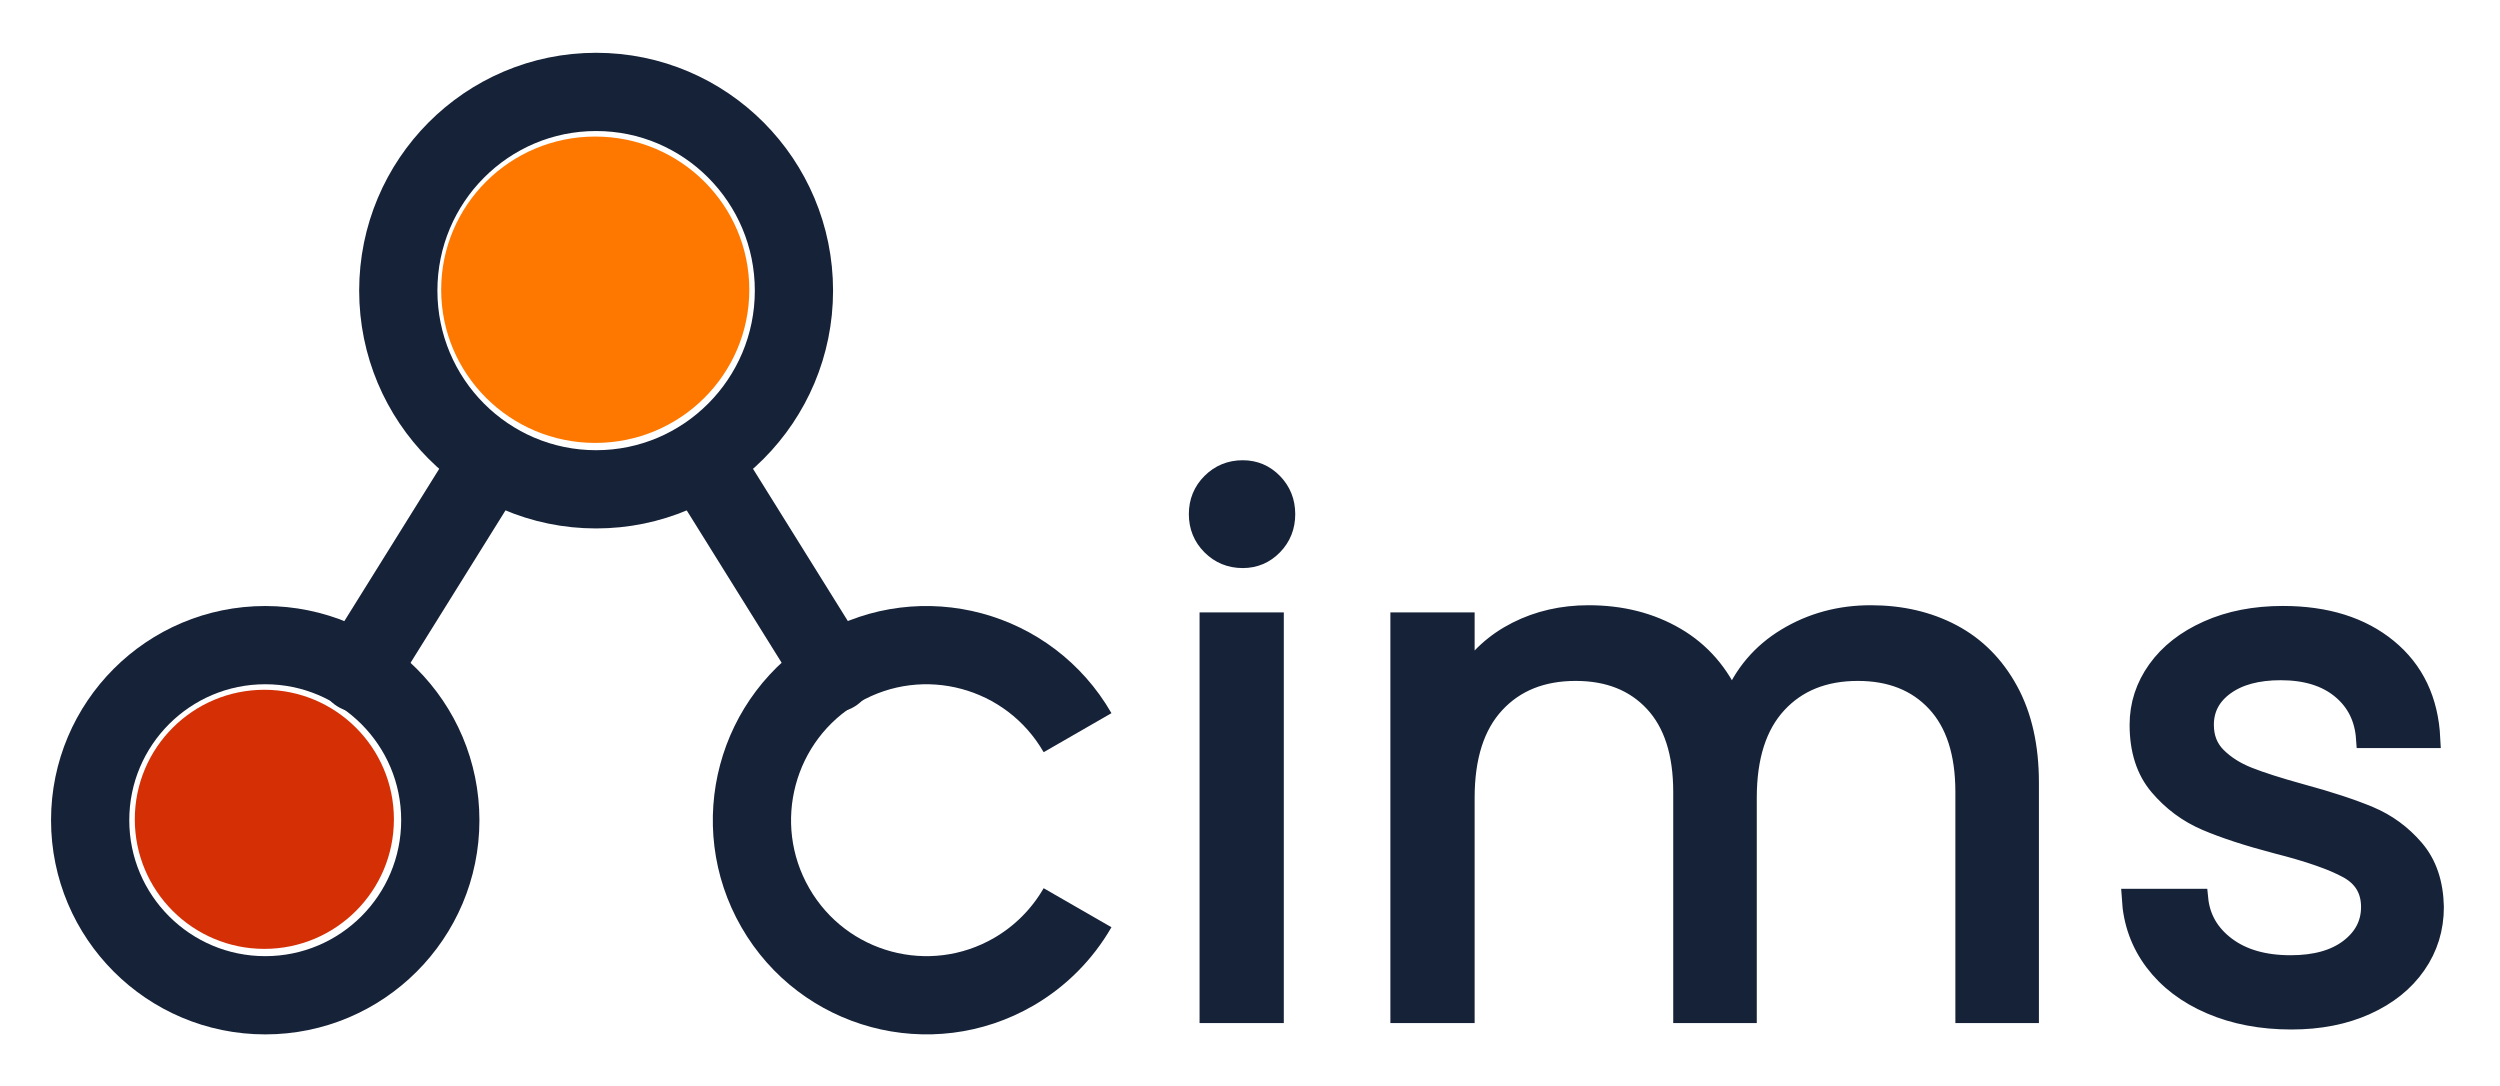
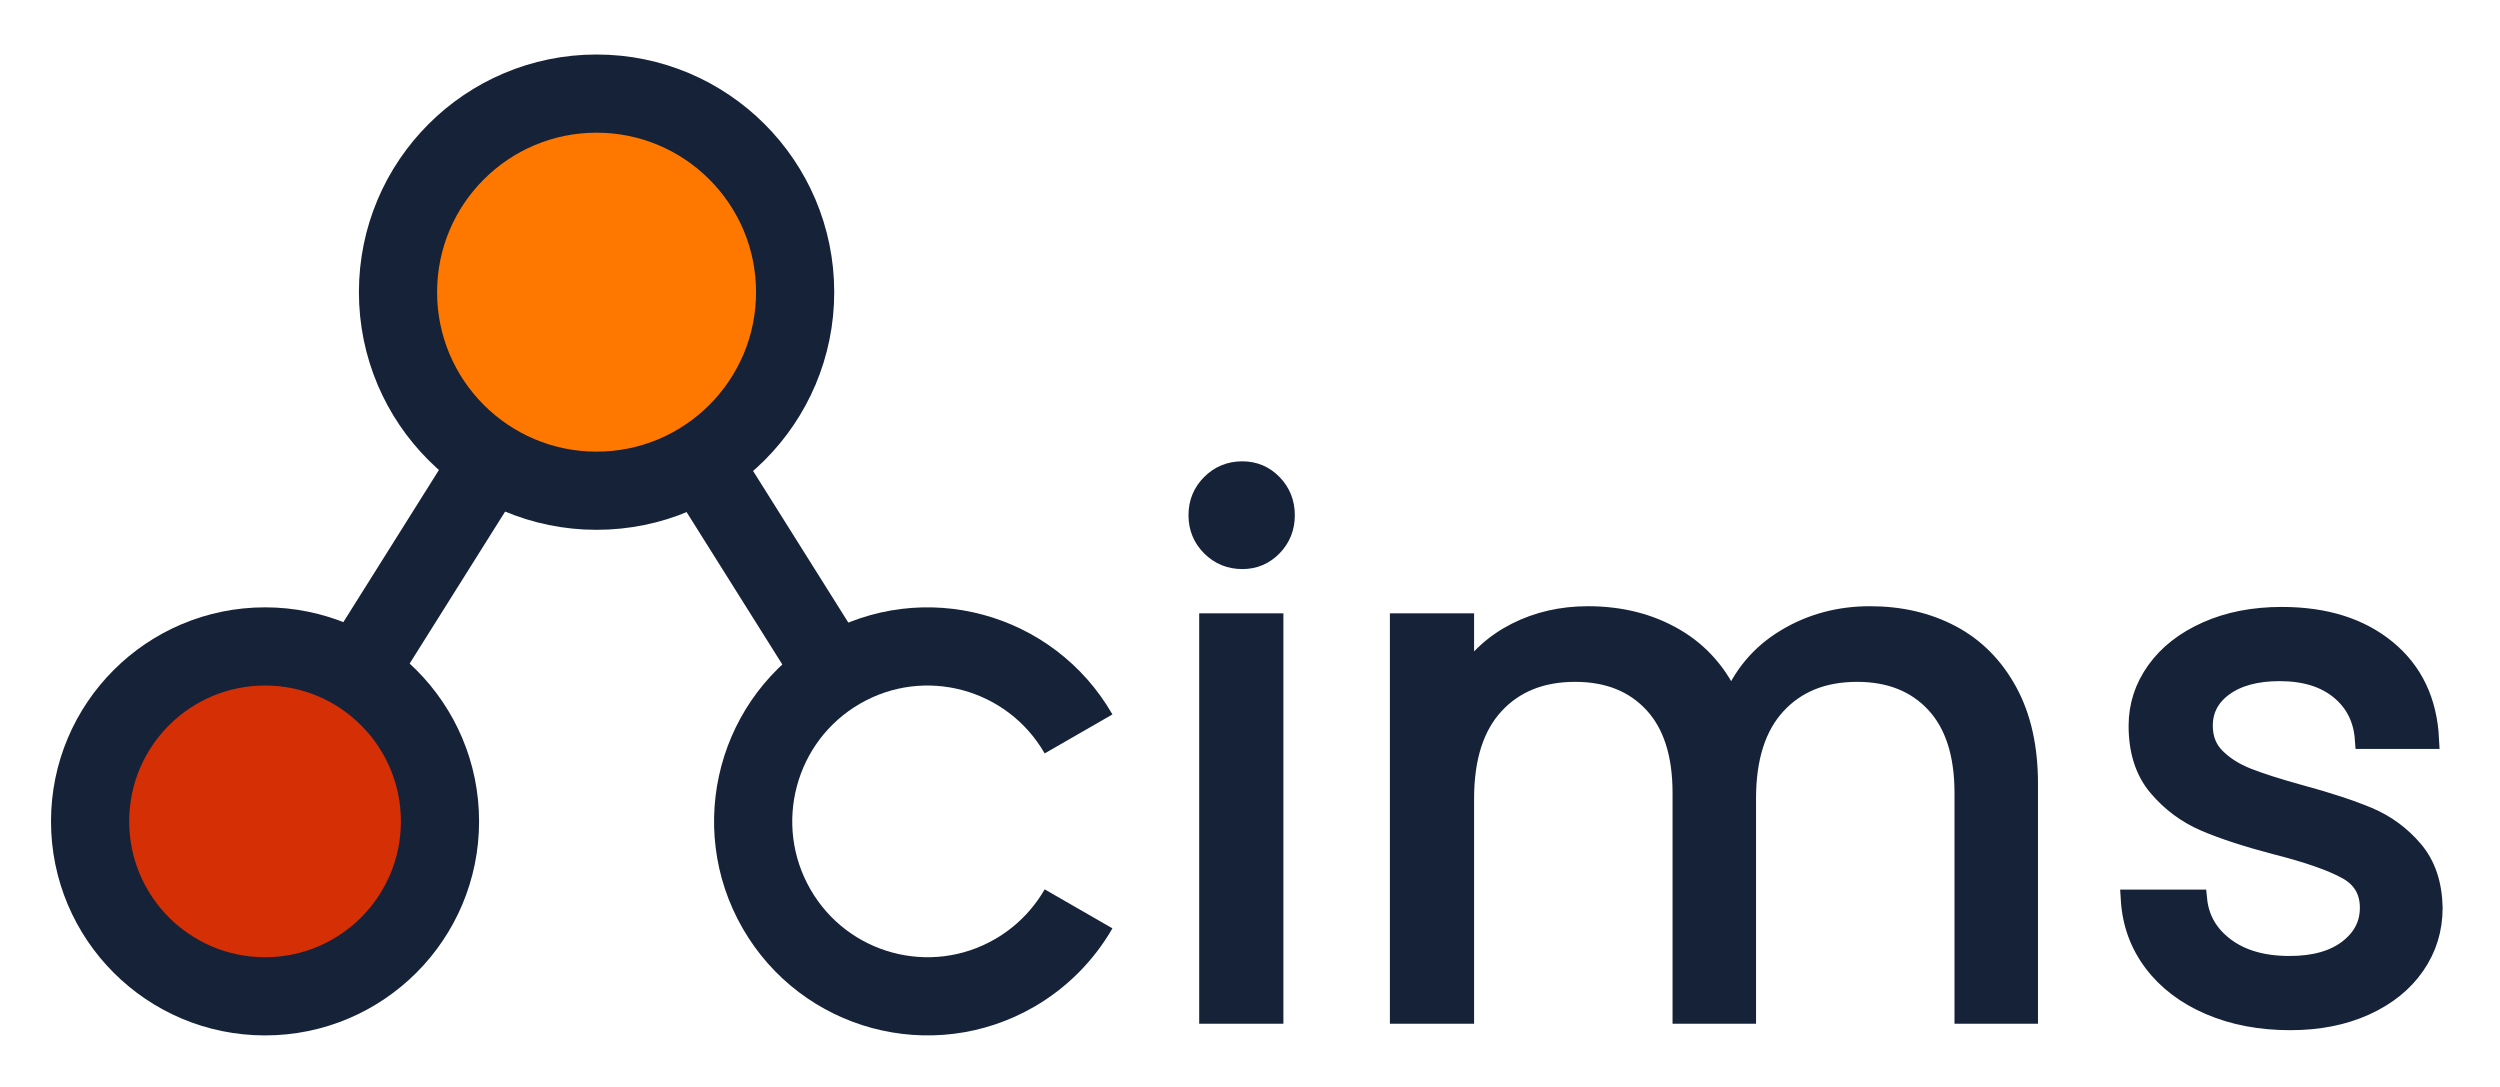
- <svg xmlns="http://www.w3.org/2000/svg" width="1428" height="620" xml:space="preserve" overflow="hidden">
-   <g transform="translate(-1702 -983)">
-     <path d="M1954 1148.5C1954 1100.18 1993.4 1061 2042 1061 2090.6 1061 2130 1100.18 2130 1148.5 2130 1196.82 2090.6 1236 2042 1236 1993.4 1236 1954 1196.82 1954 1148.5Z" fill="#FE7800" fill-rule="evenodd" />
-     <path d="M1779 1451C1779 1410.13 1812.13 1377 1853 1377 1893.87 1377 1927 1410.13 1927 1451 1927 1491.87 1893.87 1525 1853 1525 1812.13 1525 1779 1491.87 1779 1451Z" fill="#D52F06" fill-rule="evenodd" />
-     <path d="M1982.5 1245.5 1906.5 1367.5" stroke="#152238" stroke-width="44.688" stroke-linecap="round" stroke-miterlimit="8" fill="none" fill-rule="evenodd" />
-     <path d="M2102.5 1245.5 2178.5 1367.5" stroke="#152238" stroke-width="44.688" stroke-linecap="round" stroke-miterlimit="8" fill="none" fill-rule="evenodd" />
-     <path d="M1929.5 1149C1929.5 1086.32 1980.09 1035.5 2042.5 1035.5 2104.91 1035.5 2155.5 1086.32 2155.5 1149 2155.5 1211.68 2104.91 1262.5 2042.5 1262.5 1980.09 1262.5 1929.5 1211.68 1929.5 1149Z" stroke="#152238" stroke-width="44.688" stroke-linecap="round" stroke-miterlimit="8" fill="none" fill-rule="evenodd" />
-     <path d="M1753.5 1451.5C1753.5 1396.27 1798.27 1351.5 1853.5 1351.5 1908.73 1351.5 1953.5 1396.27 1953.5 1451.5 1953.5 1506.73 1908.73 1551.5 1853.5 1551.5 1798.27 1551.5 1753.5 1506.73 1753.5 1451.5Z" stroke="#152238" stroke-width="44.688" stroke-linecap="round" stroke-miterlimit="8" fill="none" fill-rule="evenodd" />
-     <path d="M2317.5 1401.51C2289.98 1353.69 2229.02 1337.3 2181.35 1364.91 2133.68 1392.52 2117.35 1453.67 2144.87 1501.49 2172.39 1549.31 2233.35 1565.7 2281.02 1538.09 2296.17 1529.31 2308.75 1516.69 2317.5 1501.49" stroke="#152238" stroke-width="44.688" stroke-miterlimit="8" fill="none" fill-rule="evenodd" />
-     <path d="M2392.69 1338.29 2429.81 1338.29 2429.81 1561.88 2392.69 1561.88ZM3005.94 1334.62C3030.69 1334.62 3050.69 1340.88 3065.92 1353.39 3081.15 1365.9 3089.31 1383.04 3090.4 1404.8L3053.27 1404.8C3052.45 1393.1 3047.76 1383.72 3039.19 1376.64 3030.63 1369.57 3019.13 1366.04 3004.72 1366.04 2991.39 1366.04 2980.78 1368.89 2972.89 1374.6 2965.01 1380.32 2961.06 1387.8 2961.06 1397.04 2961.06 1404.39 2963.44 1410.44 2968.2 1415.2 2972.96 1419.96 2978.95 1423.77 2986.15 1426.62 2993.36 1429.48 3003.36 1432.68 3016.14 1436.21 3032.19 1440.56 3045.25 1444.85 3055.31 1449.06 3065.37 1453.28 3074.01 1459.6 3081.22 1468.04 3088.43 1476.47 3092.17 1487.48 3092.44 1501.08 3092.44 1513.32 3089.04 1524.34 3082.24 1534.13 3075.44 1543.92 3065.85 1551.61 3053.47 1557.18 3041.1 1562.76 3026.89 1565.55 3010.84 1565.55 2993.7 1565.55 2978.33 1562.62 2964.73 1556.78 2951.13 1550.93 2940.39 1542.77 2932.5 1532.3 2924.61 1521.82 2920.26 1509.79 2919.45 1496.19L2957.8 1496.19C2958.89 1507.34 2964.12 1516.45 2973.51 1523.52 2982.89 1530.6 2995.2 1534.13 3010.43 1534.13 3024.57 1534.13 3035.73 1531 3043.89 1524.75 3052.05 1518.49 3056.13 1510.6 3056.13 1501.08 3056.13 1491.29 3051.77 1484.02 3043.07 1479.26 3034.37 1474.5 3020.9 1469.8 3002.68 1465.18 2986.09 1460.83 2972.55 1456.41 2962.08 1451.92 2951.61 1447.43 2942.63 1440.77 2935.15 1431.93 2927.67 1423.09 2923.93 1411.46 2923.93 1397.04 2923.93 1385.62 2927.33 1375.15 2934.13 1365.63 2940.93 1356.11 2950.59 1348.56 2963.1 1342.98 2975.61 1337.41 2989.89 1334.62 3005.94 1334.62ZM2609.4 1334.21C2628.17 1334.21 2644.76 1338.43 2659.17 1346.86 2673.59 1355.29 2684.33 1367.67 2691.41 1383.99 2697.66 1368.21 2708 1355.97 2722.41 1347.27 2736.83 1338.56 2752.88 1334.21 2770.56 1334.21 2787.97 1334.21 2803.47 1337.82 2817.07 1345.02 2830.67 1352.23 2841.41 1363.04 2849.3 1377.46 2857.19 1391.88 2861.13 1409.42 2861.13 1430.09L2861.13 1561.88 2824.41 1561.88 2824.41 1435.4C2824.41 1413.09 2818.91 1396.02 2807.89 1384.19 2796.87 1372.36 2781.98 1366.44 2763.21 1366.44 2743.9 1366.44 2728.53 1372.63 2717.11 1385.01 2705.69 1397.38 2699.97 1415.27 2699.97 1438.66L2699.97 1561.88 2663.25 1561.88 2663.25 1435.4C2663.25 1413.09 2657.75 1396.02 2646.73 1384.19 2635.71 1372.36 2620.82 1366.44 2602.05 1366.44 2582.74 1366.44 2567.37 1372.63 2555.95 1385.01 2544.53 1397.38 2538.81 1415.27 2538.81 1438.66L2538.81 1561.88 2501.69 1561.88 2501.69 1338.29 2538.81 1338.29 2538.81 1370.52C2546.16 1358.83 2556.02 1349.85 2568.39 1343.6 2580.77 1337.34 2594.44 1334.21 2609.4 1334.21ZM2411.86 1251.39C2418.66 1251.39 2424.44 1253.84 2429.2 1258.73 2433.96 1263.63 2436.34 1269.61 2436.34 1276.68 2436.34 1283.76 2433.96 1289.74 2429.2 1294.64 2424.44 1299.53 2418.66 1301.98 2411.86 1301.98 2404.79 1301.98 2398.81 1299.53 2393.91 1294.64 2389.01 1289.74 2386.57 1283.76 2386.57 1276.68 2386.57 1269.61 2389.01 1263.63 2393.91 1258.73 2398.81 1253.84 2404.79 1251.39 2411.86 1251.39Z" stroke="#152238" stroke-width="11" stroke-miterlimit="8" fill="#152238" fill-rule="evenodd" />
-     <text fill="#000000" fill-opacity="0" font-family="Arial,Arial_MSFontService,sans-serif" font-size="314.16" x="2386.57" y="1526.28">ims</text>
+ <svg xmlns="http://www.w3.org/2000/svg" width="1429" height="621" xml:space="preserve" overflow="hidden">
+   <g transform="translate(-1274 -366)">
+     <path d="M1554.5 629.5 1478.5 750.5" stroke="#152238" stroke-width="44.688" stroke-linecap="round" stroke-miterlimit="8" fill="none" fill-rule="evenodd" />
+     <path d="M1674.5 629.5 1750.5 750.5" stroke="#152238" stroke-width="44.688" stroke-linecap="round" stroke-miterlimit="8" fill="none" fill-rule="evenodd" />
+     <path d="M1501.5 533C1501.5 470.316 1552.32 419.5 1615 419.5 1677.68 419.5 1728.5 470.316 1728.5 533 1728.5 595.684 1677.68 646.5 1615 646.5 1552.32 646.5 1501.5 595.684 1501.5 533Z" stroke="#152238" stroke-width="44.688" stroke-linecap="round" stroke-miterlimit="8" fill="#FE7800" fill-rule="evenodd" />
+     <path d="M1325.5 835.5C1325.5 780.272 1370.27 735.5 1425.5 735.5 1480.73 735.5 1525.5 780.272 1525.5 835.5 1525.5 890.728 1480.73 935.5 1425.5 935.5 1370.27 935.5 1325.5 890.728 1325.5 835.5Z" stroke="#152238" stroke-width="44.688" stroke-linecap="round" stroke-miterlimit="8" fill="#D52F06" fill-rule="evenodd" />
+     <path d="M1890.5 785.509C1862.98 737.687 1802.02 721.302 1754.35 748.912 1706.68 776.522 1690.35 837.67 1717.87 885.492 1745.39 933.313 1806.35 949.697 1854.02 922.088 1869.17 913.313 1881.75 900.691 1890.5 885.492" stroke="#152238" stroke-width="44.688" stroke-miterlimit="8" fill="none" fill-rule="evenodd" />
+     <path d="M1964.96 722.095 2002.09 722.095 2002.09 945.679 1964.96 945.679ZM2578.22 718.423C2602.97 718.423 2622.96 724.679 2638.19 737.191 2653.43 749.703 2661.59 766.839 2662.67 788.599L2625.55 788.599C2624.73 776.903 2620.04 767.519 2611.47 760.447 2602.9 753.375 2591.41 749.839 2576.99 749.839 2563.67 749.839 2553.06 752.695 2545.17 758.407 2537.28 764.119 2533.34 771.599 2533.34 780.847 2533.34 788.191 2535.72 794.243 2540.48 799.003 2545.24 803.763 2551.22 807.571 2558.43 810.427 2565.64 813.283 2575.63 816.479 2588.42 820.015 2604.47 824.367 2617.52 828.651 2627.59 832.867 2637.65 837.083 2646.29 843.407 2653.49 851.839 2660.7 860.271 2664.44 871.287 2664.71 884.887 2664.71 897.127 2661.31 908.143 2654.51 917.935 2647.71 927.727 2638.13 935.411 2625.75 940.987 2613.37 946.563 2599.16 949.351 2583.11 949.351 2565.98 949.351 2550.61 946.427 2537.01 940.579 2523.41 934.731 2512.67 926.571 2504.78 916.099 2496.89 905.627 2492.54 893.591 2491.72 879.991L2530.07 879.991C2531.16 891.143 2536.4 900.255 2545.78 907.327 2555.17 914.399 2567.47 917.935 2582.71 917.935 2596.85 917.935 2608 914.807 2616.16 908.551 2624.32 902.295 2628.4 894.407 2628.4 884.887 2628.4 875.095 2624.05 867.819 2615.35 863.059 2606.64 858.299 2593.18 853.607 2574.95 848.983 2558.36 844.631 2544.83 840.211 2534.36 835.723 2523.89 831.235 2514.91 824.571 2507.43 815.731 2499.95 806.891 2496.21 795.263 2496.21 780.847 2496.21 769.423 2499.61 758.951 2506.41 749.431 2513.21 739.911 2522.87 732.363 2535.38 726.787 2547.89 721.211 2562.17 718.423 2578.22 718.423ZM2181.67 718.015C2200.44 718.015 2217.03 722.231 2231.45 730.663 2245.87 739.095 2256.61 751.471 2263.68 767.791 2269.94 752.015 2280.27 739.775 2294.69 731.071 2309.11 722.367 2325.15 718.015 2342.83 718.015 2360.24 718.015 2375.75 721.619 2389.35 728.827 2402.95 736.035 2413.69 746.847 2421.58 761.263 2429.47 775.679 2433.41 793.223 2433.41 813.895L2433.41 945.679 2396.69 945.679 2396.69 819.199C2396.69 796.895 2391.18 779.827 2380.17 767.995 2369.15 756.163 2354.26 750.247 2335.49 750.247 2316.18 750.247 2300.81 756.435 2289.39 768.811 2277.96 781.187 2272.25 799.071 2272.25 822.463L2272.25 945.679 2235.53 945.679 2235.53 819.199C2235.53 796.895 2230.02 779.827 2219.01 767.995 2207.99 756.163 2193.1 750.247 2174.33 750.247 2155.02 750.247 2139.65 756.435 2128.23 768.811 2116.8 781.187 2111.09 799.071 2111.09 822.463L2111.09 945.679 2073.96 945.679 2073.96 722.095 2111.09 722.095 2111.09 754.327C2118.43 742.631 2128.29 733.655 2140.67 727.399 2153.05 721.143 2166.71 718.015 2181.67 718.015ZM1984.14 635.191C1990.94 635.191 1996.72 637.639 2001.48 642.535 2006.24 647.431 2008.62 653.415 2008.62 660.487 2008.62 667.559 2006.24 673.543 2001.48 678.439 1996.72 683.335 1990.94 685.783 1984.14 685.783 1977.07 685.783 1971.08 683.335 1966.19 678.439 1961.29 673.543 1958.84 667.559 1958.84 660.487 1958.84 653.415 1961.29 647.431 1966.19 642.535 1971.08 637.639 1977.07 635.191 1984.14 635.191Z" stroke="#152238" stroke-width="11" stroke-miterlimit="8" fill="#152238" fill-rule="evenodd" />
+     <text fill="#000000" fill-opacity="0" font-family="Arial,Arial_MSFontService,sans-serif" font-size="314.16" x="1958.84" y="910.081">ims</text>
  </g>
</svg>
